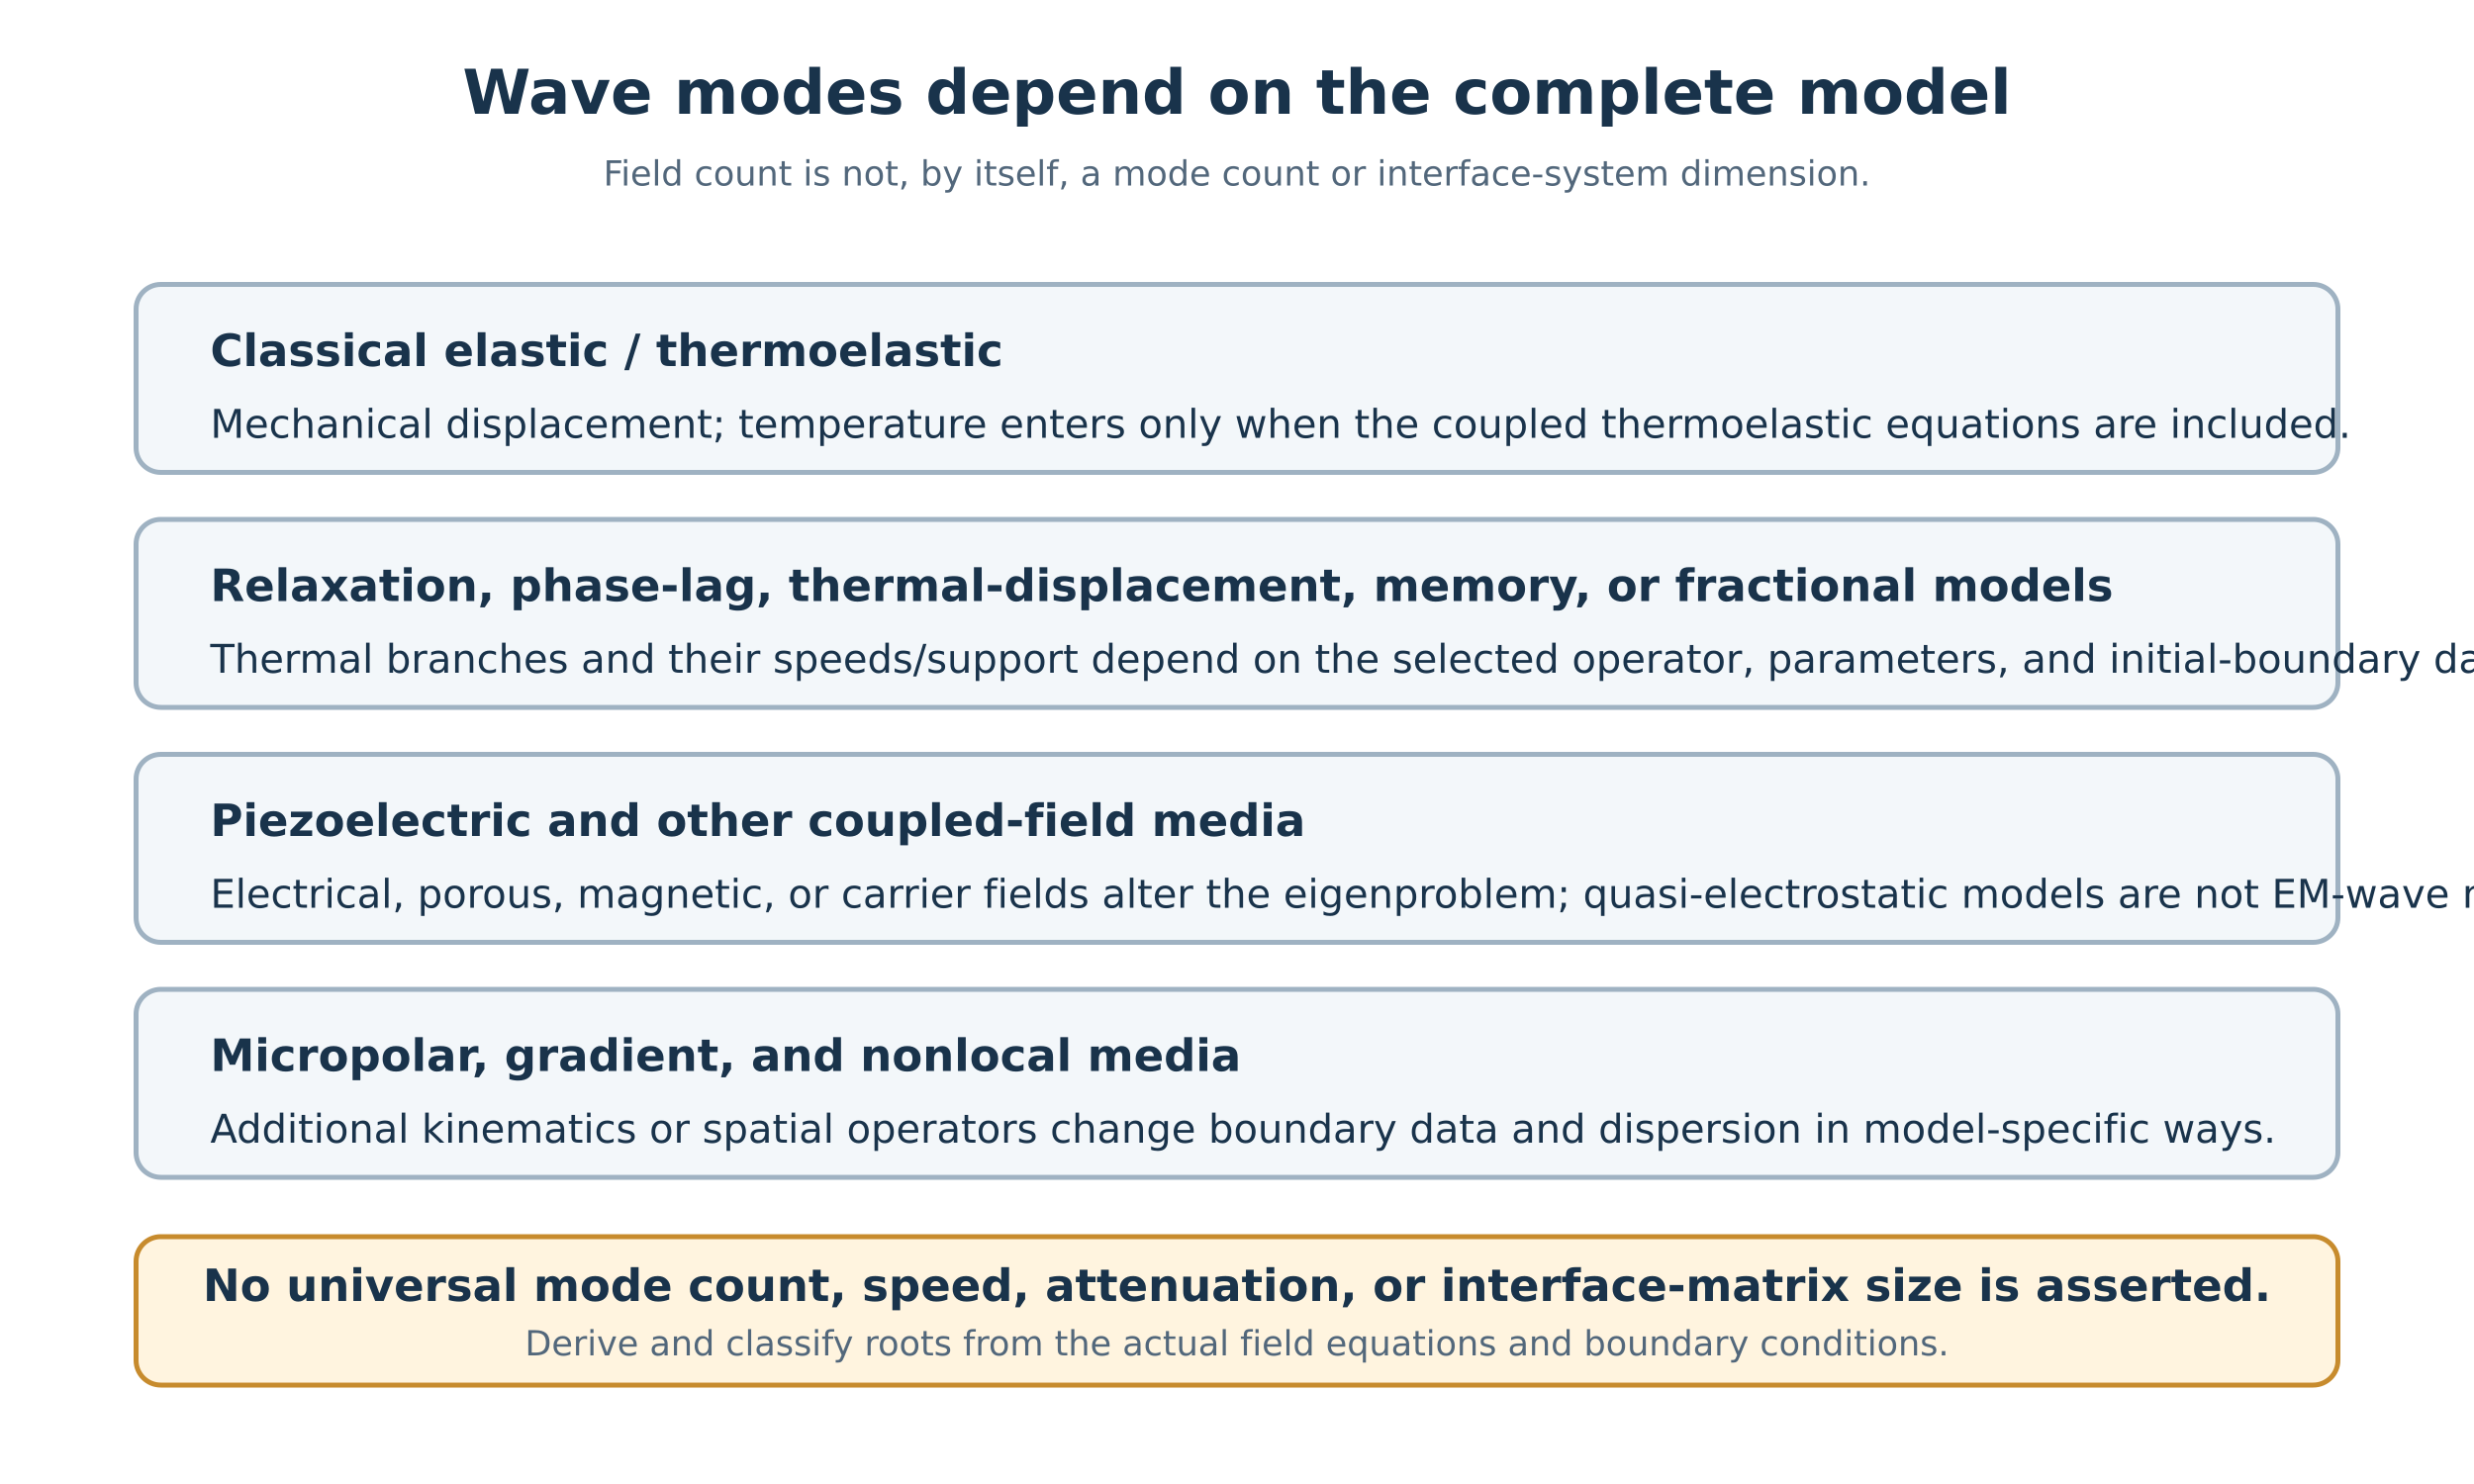
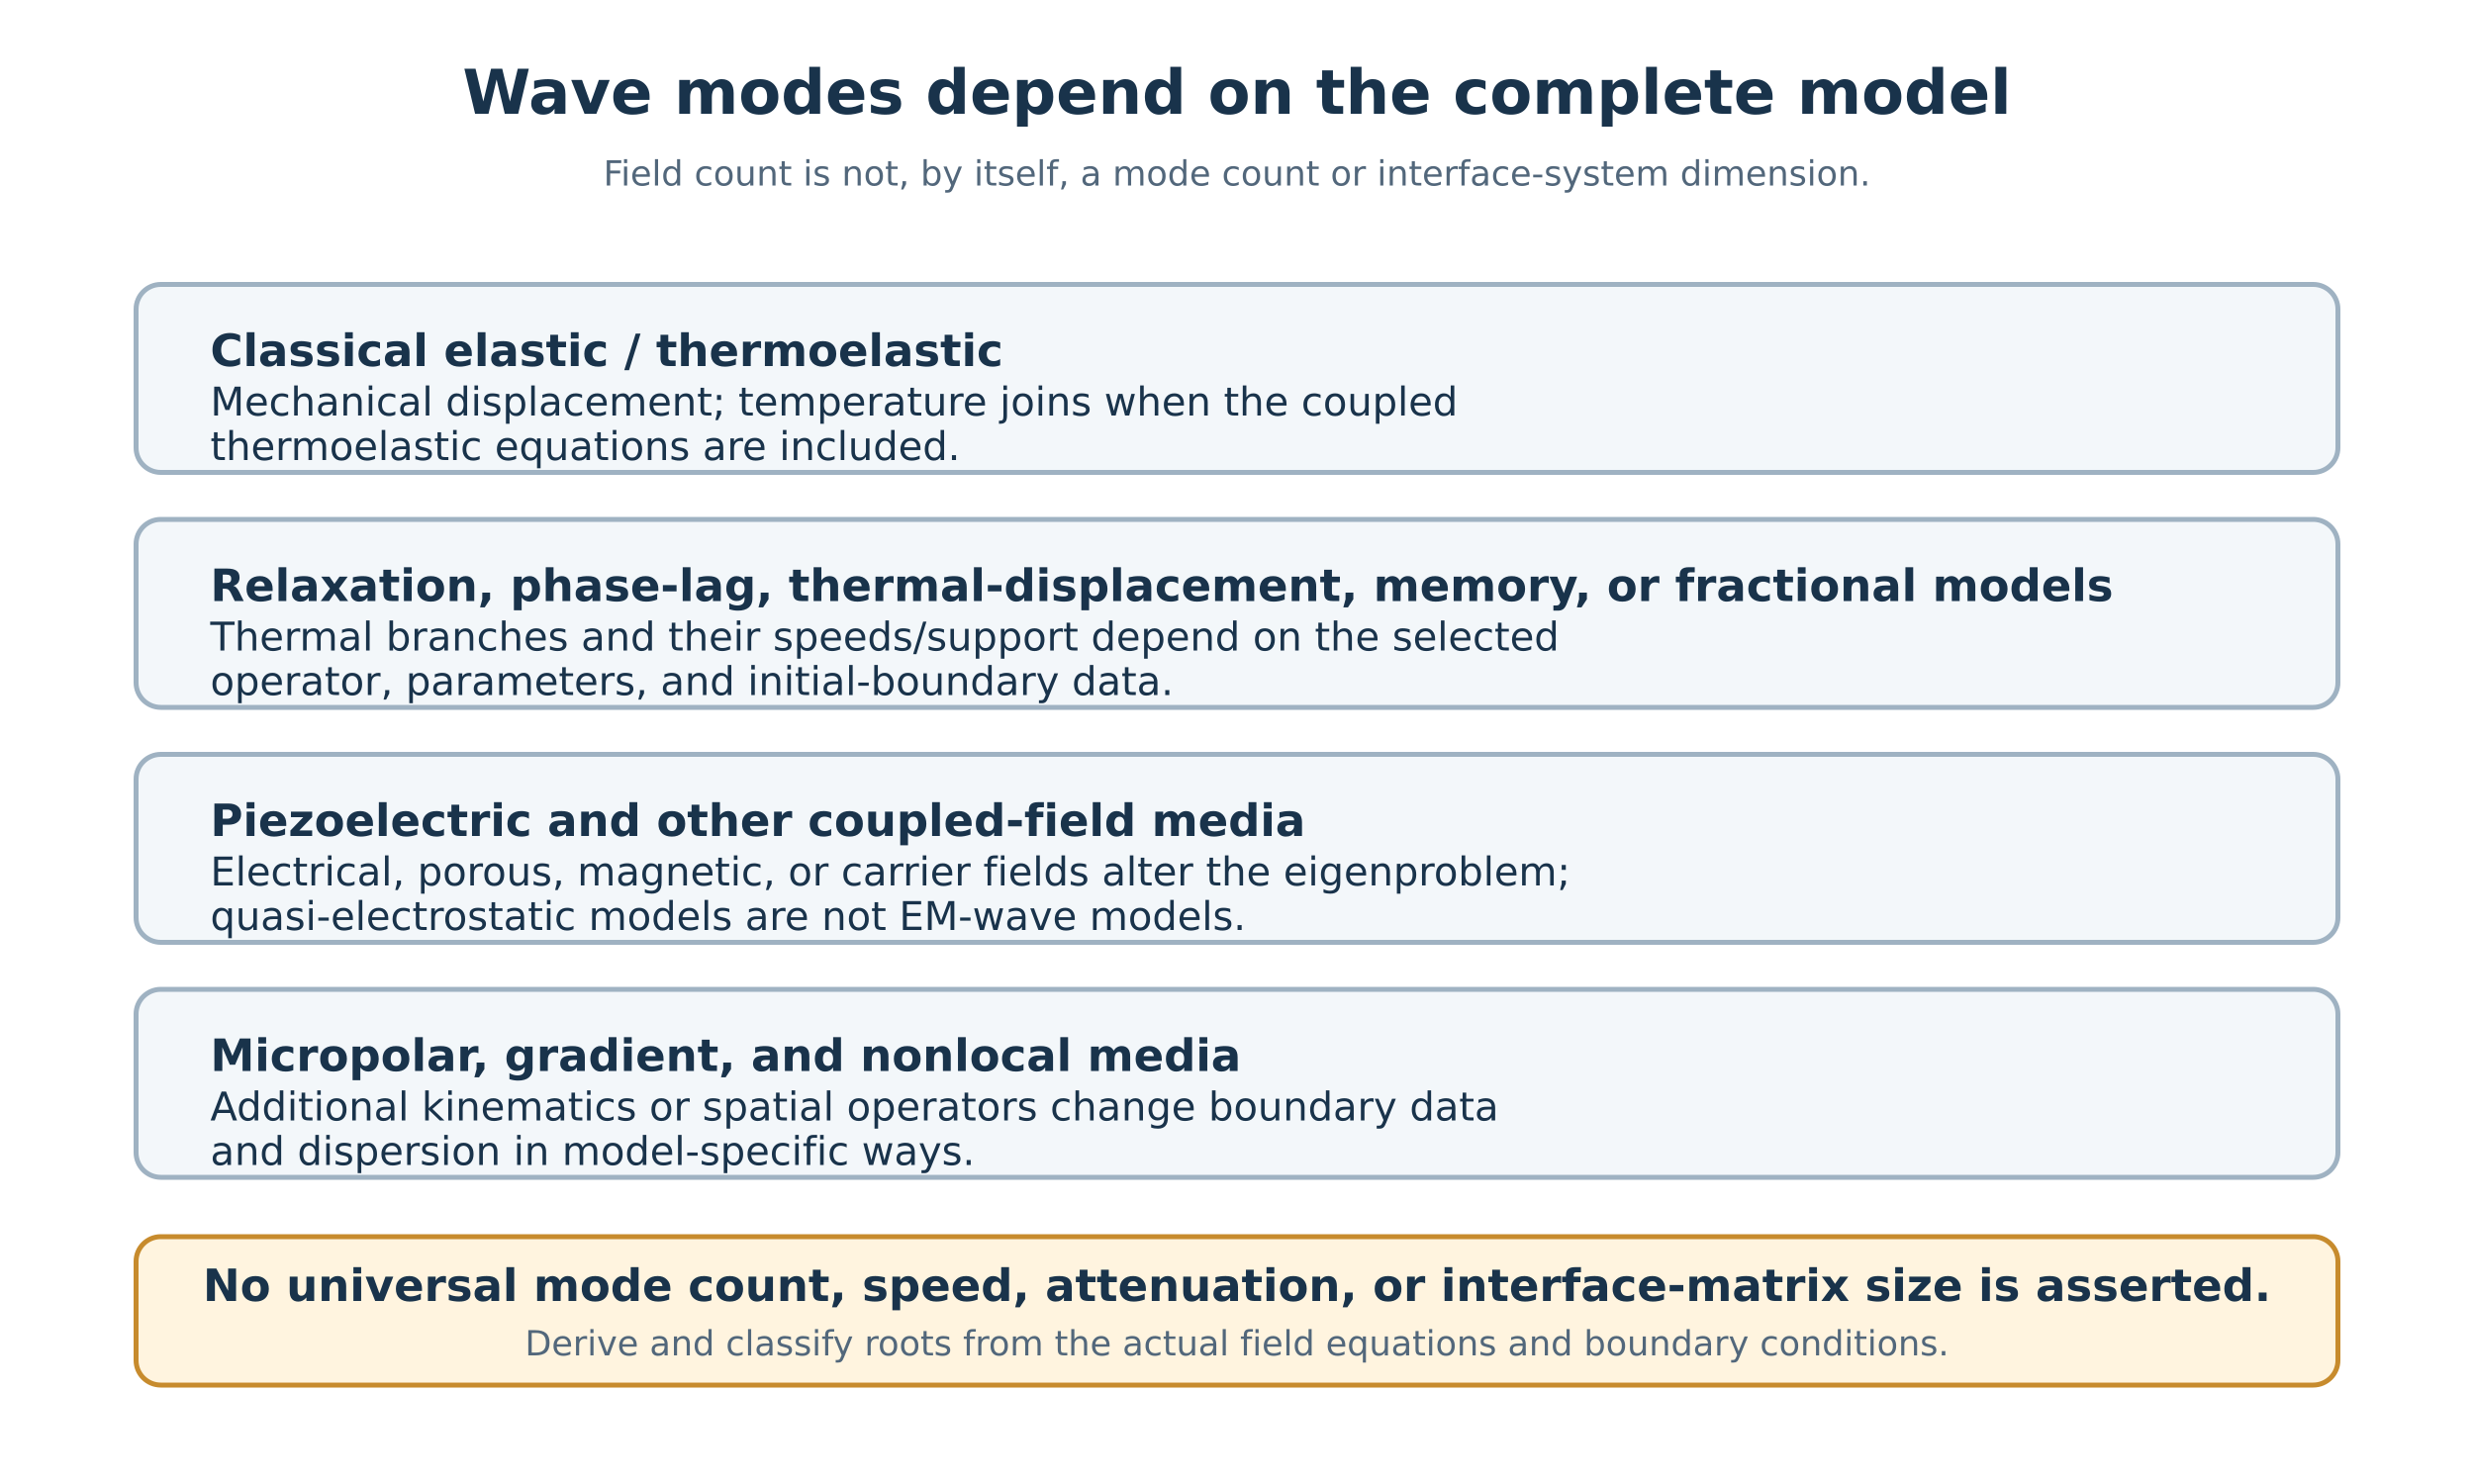
<svg xmlns="http://www.w3.org/2000/svg" width="1000" height="600" viewBox="0 0 1000 600" role="img" aria-labelledby="t d">
  <defs>
    <style>text{font-family:'DejaVu Sans',Arial,sans-serif;fill:#19334b}.title{font-size:25px;font-weight:700}.head{font-size:18px;font-weight:700}.body{font-size:16px}.note{font-size:14px;fill:#52677b}.card{fill:#f3f7fa;stroke:#9fb2c2;stroke-width:2}.open{fill:#fff4df;stroke:#c78b2d;stroke-width:2}</style>
  </defs>
  <rect width="1000" height="600" fill="white" />
  <text x="500" y="46" class="title" text-anchor="middle">Wave modes depend on the complete model</text>
  <text x="500" y="75" class="note" text-anchor="middle">Field count is not, by itself, a mode count or interface-system dimension.</text>
  <rect x="55" y="115" width="890" height="76" rx="10" class="card" />
  <text x="85" y="148" class="head">Classical elastic / thermoelastic</text>
-   <text x="85" y="177" class="body">Mechanical displacement; temperature enters only when the coupled thermoelastic equations are included.</text>
+   <text x="85" y="168" class="body">Mechanical displacement; temperature joins when the coupled</text>
+   <text x="85" y="186" class="body">thermoelastic equations are included.</text>
  <rect x="55" y="210" width="890" height="76" rx="10" class="card" />
  <text x="85" y="243" class="head">Relaxation, phase-lag, thermal-displacement, memory, or fractional models</text>
-   <text x="85" y="272" class="body">Thermal branches and their speeds/support depend on the selected operator, parameters, and initial-boundary data.</text>
+   <text x="85" y="263" class="body">Thermal branches and their speeds/support depend on the selected</text>
+   <text x="85" y="281" class="body">operator, parameters, and initial-boundary data.</text>
  <rect x="55" y="305" width="890" height="76" rx="10" class="card" />
  <text x="85" y="338" class="head">Piezoelectric and other coupled-field media</text>
-   <text x="85" y="367" class="body">Electrical, porous, magnetic, or carrier fields alter the eigenproblem; quasi-electrostatic models are not EM-wave models.</text>
+   <text x="85" y="358" class="body">Electrical, porous, magnetic, or carrier fields alter the eigenproblem;</text>
+   <text x="85" y="376" class="body">quasi-electrostatic models are not EM-wave models.</text>
  <rect x="55" y="400" width="890" height="76" rx="10" class="card" />
  <text x="85" y="433" class="head">Micropolar, gradient, and nonlocal media</text>
-   <text x="85" y="462" class="body">Additional kinematics or spatial operators change boundary data and dispersion in model-specific ways.</text>
+   <text x="85" y="453" class="body">Additional kinematics or spatial operators change boundary data</text>
+   <text x="85" y="471" class="body">and dispersion in model-specific ways.</text>
  <rect x="55" y="500" width="890" height="60" rx="10" class="open" />
  <text x="500" y="526" class="head" text-anchor="middle">No universal mode count, speed, attenuation, or interface-matrix size is asserted.</text>
  <text x="500" y="548" class="note" text-anchor="middle">Derive and classify roots from the actual field equations and boundary conditions.</text>
</svg>
